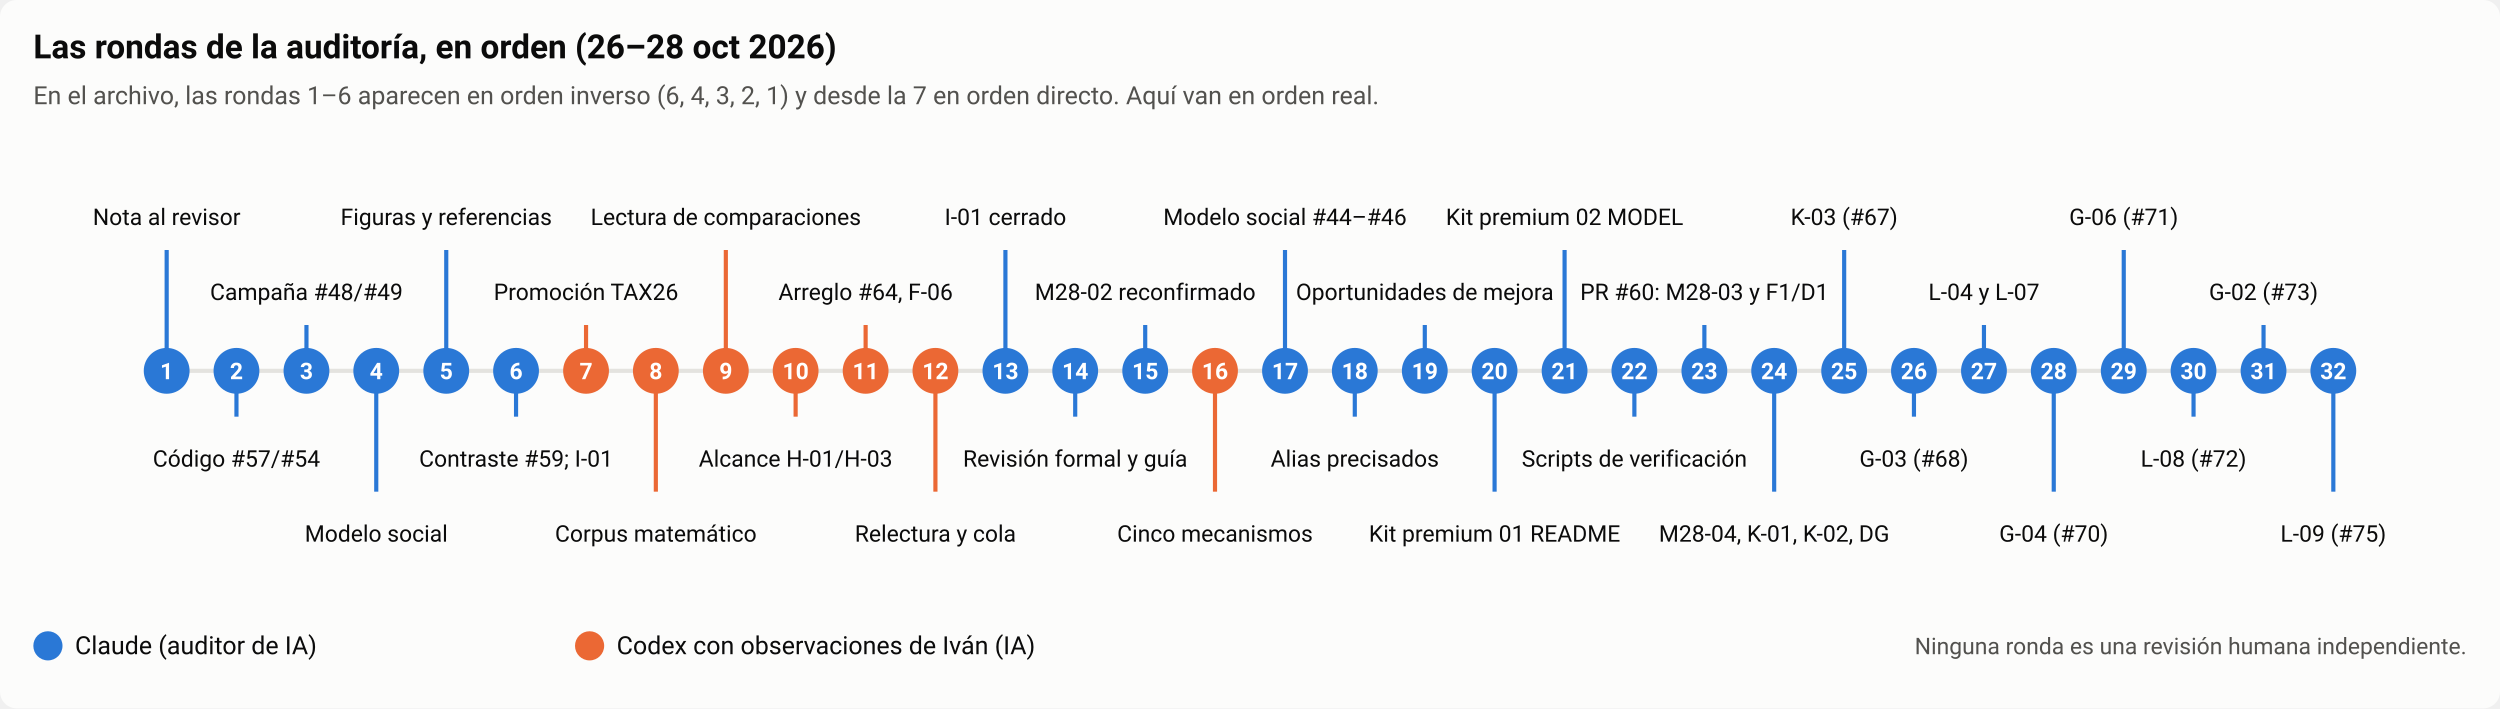
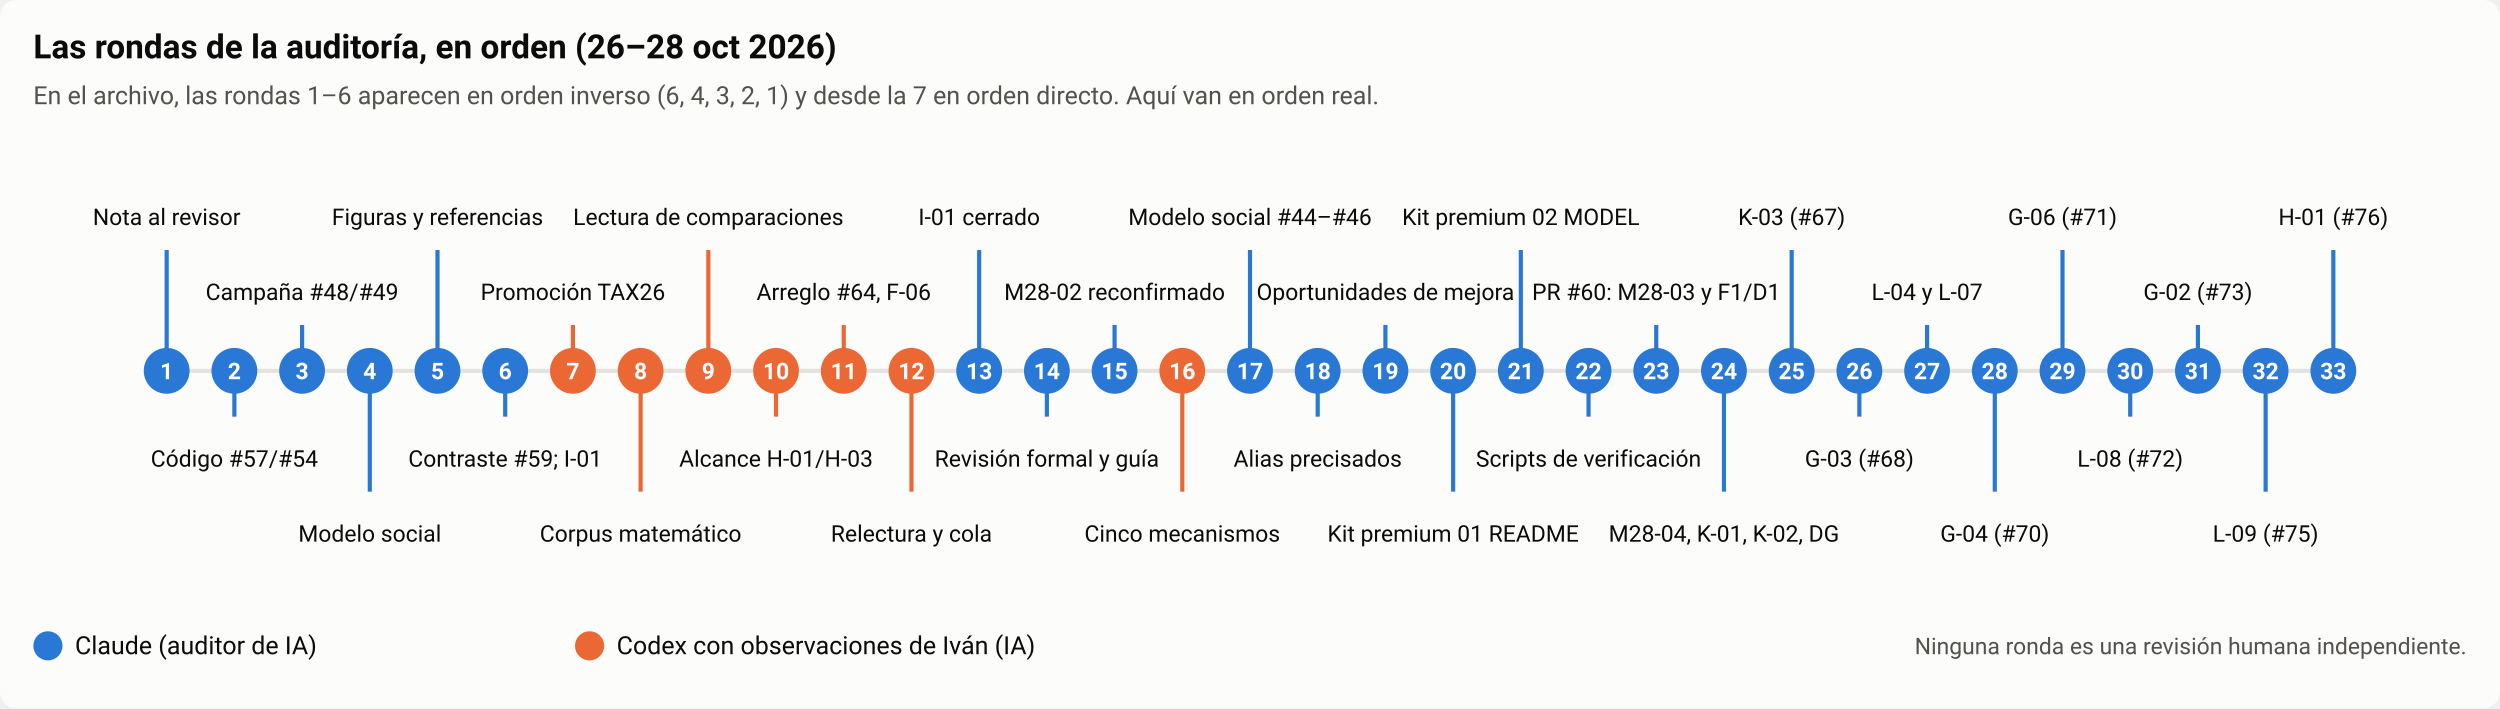
- <svg xmlns="http://www.w3.org/2000/svg" viewBox="0 0 1200 340" width="1200" height="340" role="img" aria-label="Línea de tiempo de las 32 rondas de auditoría y su autor">
+ <svg xmlns="http://www.w3.org/2000/svg" viewBox="0 0 1200 340" width="1200" height="340" role="img" aria-label="Línea de tiempo de las 33 rondas de auditoría y su autor">
  <style>
  .ink{fill:#0b0b0b}.ink2{fill:#52514e}.bg{fill:#fcfcfb}.grid{stroke:#e4e3df}
  .s0{fill:#2a78d6}.s1{fill:#eb6834}.s2{fill:#1baf7a}.s3{fill:#eda100}.s4{fill:#e87ba4}
  .a0{fill:#2a78d6}.a1{fill:#eb6834}.a0s{stroke:#2a78d6}.a1s{stroke:#eb6834}
  text{font-family:system-ui,-apple-system,Segoe UI,Roboto,sans-serif}
  @media (prefers-color-scheme: dark){
    .ink{fill:#f0efec}.ink2{fill:#c3c2b7}.bg{fill:#1a1a19}.grid{stroke:#383835}
    .s0{fill:#3987e5}.s1{fill:#d95926}.s2{fill:#199e70}.s3{fill:#c98500}.s4{fill:#d55181}
    .a0{fill:#3987e5}.a1{fill:#d95926}.a0s{stroke:#3987e5}.a1s{stroke:#d95926}
  }
</style>
  <rect class="bg" width="1200" height="340" rx="8" />
  <text class="ink" x="16" y="28" font-size="16" font-weight="600">Las rondas de la auditoría, en orden (26–28 oct 2026)</text>
  <text class="ink2" x="16" y="50" font-size="12">En el archivo, las rondas 1–6 aparecen en orden inverso (6, 4, 3, 2, 1) y desde la 7 en orden directo. Aquí van en orden real.</text>
  <line class="grid" x1="80" x2="1120" y1="178" y2="178" stroke-width="2" />
  <line class="a0s" x1="80.0" x2="80.0" y1="178" y2="120" stroke-width="2" />
  <circle class="a0" cx="80.0" cy="178" r="11" />
  <text x="80.0" y="182" font-size="11" font-weight="700" text-anchor="middle" fill="#fff">1</text>
  <text class="ink" x="80.0" y="108" font-size="11" text-anchor="middle">Nota al revisor</text>
-   <line class="a0s" x1="113.5" x2="113.5" y1="178" y2="200" stroke-width="2" />
-   <circle class="a0" cx="113.5" cy="178" r="11" />
-   <text x="113.5" y="182" font-size="11" font-weight="700" text-anchor="middle" fill="#fff">2</text>
-   <text class="ink" x="113.5" y="224" font-size="11" text-anchor="middle">Código #57/#54</text>
-   <line class="a0s" x1="147.1" x2="147.1" y1="178" y2="156" stroke-width="2" />
-   <circle class="a0" cx="147.1" cy="178" r="11" />
-   <text x="147.1" y="182" font-size="11" font-weight="700" text-anchor="middle" fill="#fff">3</text>
-   <text class="ink" x="147.1" y="144" font-size="11" text-anchor="middle">Campaña #48/#49</text>
-   <line class="a0s" x1="180.6" x2="180.6" y1="178" y2="236" stroke-width="2" />
-   <circle class="a0" cx="180.6" cy="178" r="11" />
-   <text x="180.6" y="182" font-size="11" font-weight="700" text-anchor="middle" fill="#fff">4</text>
-   <text class="ink" x="180.6" y="260" font-size="11" text-anchor="middle">Modelo social</text>
-   <line class="a0s" x1="214.2" x2="214.2" y1="178" y2="120" stroke-width="2" />
-   <circle class="a0" cx="214.2" cy="178" r="11" />
-   <text x="214.2" y="182" font-size="11" font-weight="700" text-anchor="middle" fill="#fff">5</text>
-   <text class="ink" x="214.2" y="108" font-size="11" text-anchor="middle">Figuras y referencias</text>
-   <line class="a0s" x1="247.7" x2="247.7" y1="178" y2="200" stroke-width="2" />
-   <circle class="a0" cx="247.7" cy="178" r="11" />
-   <text x="247.7" y="182" font-size="11" font-weight="700" text-anchor="middle" fill="#fff">6</text>
-   <text class="ink" x="247.7" y="224" font-size="11" text-anchor="middle">Contraste #59; I-01</text>
-   <line class="a1s" x1="281.3" x2="281.3" y1="178" y2="156" stroke-width="2" />
-   <circle class="a1" cx="281.3" cy="178" r="11" />
-   <text x="281.3" y="182" font-size="11" font-weight="700" text-anchor="middle" fill="#fff">7</text>
-   <text class="ink" x="281.3" y="144" font-size="11" text-anchor="middle">Promoción TAX26</text>
-   <line class="a1s" x1="314.8" x2="314.8" y1="178" y2="236" stroke-width="2" />
-   <circle class="a1" cx="314.8" cy="178" r="11" />
-   <text x="314.8" y="182" font-size="11" font-weight="700" text-anchor="middle" fill="#fff">8</text>
-   <text class="ink" x="314.8" y="260" font-size="11" text-anchor="middle">Corpus matemático</text>
-   <line class="a1s" x1="348.4" x2="348.4" y1="178" y2="120" stroke-width="2" />
-   <circle class="a1" cx="348.4" cy="178" r="11" />
-   <text x="348.4" y="182" font-size="11" font-weight="700" text-anchor="middle" fill="#fff">9</text>
-   <text class="ink" x="348.4" y="108" font-size="11" text-anchor="middle">Lectura de comparaciones</text>
-   <line class="a1s" x1="381.9" x2="381.9" y1="178" y2="200" stroke-width="2" />
-   <circle class="a1" cx="381.9" cy="178" r="11" />
-   <text x="381.9" y="182" font-size="11" font-weight="700" text-anchor="middle" fill="#fff">10</text>
-   <text class="ink" x="381.9" y="224" font-size="11" text-anchor="middle">Alcance H-01/H-03</text>
-   <line class="a1s" x1="415.5" x2="415.5" y1="178" y2="156" stroke-width="2" />
-   <circle class="a1" cx="415.5" cy="178" r="11" />
-   <text x="415.5" y="182" font-size="11" font-weight="700" text-anchor="middle" fill="#fff">11</text>
-   <text class="ink" x="415.5" y="144" font-size="11" text-anchor="middle">Arreglo #64, F-06</text>
-   <line class="a1s" x1="449.0" x2="449.0" y1="178" y2="236" stroke-width="2" />
-   <circle class="a1" cx="449.0" cy="178" r="11" />
-   <text x="449.0" y="182" font-size="11" font-weight="700" text-anchor="middle" fill="#fff">12</text>
-   <text class="ink" x="449.0" y="260" font-size="11" text-anchor="middle">Relectura y cola</text>
-   <line class="a0s" x1="482.6" x2="482.6" y1="178" y2="120" stroke-width="2" />
-   <circle class="a0" cx="482.6" cy="178" r="11" />
-   <text x="482.6" y="182" font-size="11" font-weight="700" text-anchor="middle" fill="#fff">13</text>
-   <text class="ink" x="482.6" y="108" font-size="11" text-anchor="middle">I-01 cerrado</text>
-   <line class="a0s" x1="516.1" x2="516.1" y1="178" y2="200" stroke-width="2" />
-   <circle class="a0" cx="516.1" cy="178" r="11" />
-   <text x="516.1" y="182" font-size="11" font-weight="700" text-anchor="middle" fill="#fff">14</text>
-   <text class="ink" x="516.1" y="224" font-size="11" text-anchor="middle">Revisión formal y guía</text>
-   <line class="a0s" x1="549.7" x2="549.7" y1="178" y2="156" stroke-width="2" />
-   <circle class="a0" cx="549.7" cy="178" r="11" />
-   <text x="549.7" y="182" font-size="11" font-weight="700" text-anchor="middle" fill="#fff">15</text>
-   <text class="ink" x="549.7" y="144" font-size="11" text-anchor="middle">M28-02 reconfirmado</text>
-   <line class="a1s" x1="583.2" x2="583.2" y1="178" y2="236" stroke-width="2" />
-   <circle class="a1" cx="583.2" cy="178" r="11" />
-   <text x="583.2" y="182" font-size="11" font-weight="700" text-anchor="middle" fill="#fff">16</text>
-   <text class="ink" x="583.2" y="260" font-size="11" text-anchor="middle">Cinco mecanismos</text>
-   <line class="a0s" x1="616.8" x2="616.8" y1="178" y2="120" stroke-width="2" />
-   <circle class="a0" cx="616.8" cy="178" r="11" />
-   <text x="616.8" y="182" font-size="11" font-weight="700" text-anchor="middle" fill="#fff">17</text>
-   <text class="ink" x="616.8" y="108" font-size="11" text-anchor="middle">Modelo social #44–#46</text>
-   <line class="a0s" x1="650.3" x2="650.3" y1="178" y2="200" stroke-width="2" />
-   <circle class="a0" cx="650.3" cy="178" r="11" />
-   <text x="650.3" y="182" font-size="11" font-weight="700" text-anchor="middle" fill="#fff">18</text>
-   <text class="ink" x="650.3" y="224" font-size="11" text-anchor="middle">Alias precisados</text>
-   <line class="a0s" x1="683.9" x2="683.9" y1="178" y2="156" stroke-width="2" />
-   <circle class="a0" cx="683.9" cy="178" r="11" />
-   <text x="683.9" y="182" font-size="11" font-weight="700" text-anchor="middle" fill="#fff">19</text>
-   <text class="ink" x="683.9" y="144" font-size="11" text-anchor="middle">Oportunidades de mejora</text>
-   <line class="a0s" x1="717.4" x2="717.4" y1="178" y2="236" stroke-width="2" />
-   <circle class="a0" cx="717.4" cy="178" r="11" />
-   <text x="717.4" y="182" font-size="11" font-weight="700" text-anchor="middle" fill="#fff">20</text>
-   <text class="ink" x="717.4" y="260" font-size="11" text-anchor="middle">Kit premium 01 README</text>
-   <line class="a0s" x1="751.0" x2="751.0" y1="178" y2="120" stroke-width="2" />
-   <circle class="a0" cx="751.0" cy="178" r="11" />
-   <text x="751.0" y="182" font-size="11" font-weight="700" text-anchor="middle" fill="#fff">21</text>
-   <text class="ink" x="751.0" y="108" font-size="11" text-anchor="middle">Kit premium 02 MODEL</text>
-   <line class="a0s" x1="784.5" x2="784.5" y1="178" y2="200" stroke-width="2" />
-   <circle class="a0" cx="784.5" cy="178" r="11" />
-   <text x="784.5" y="182" font-size="11" font-weight="700" text-anchor="middle" fill="#fff">22</text>
-   <text class="ink" x="784.5" y="224" font-size="11" text-anchor="middle">Scripts de verificación</text>
-   <line class="a0s" x1="818.1" x2="818.1" y1="178" y2="156" stroke-width="2" />
-   <circle class="a0" cx="818.1" cy="178" r="11" />
-   <text x="818.1" y="182" font-size="11" font-weight="700" text-anchor="middle" fill="#fff">23</text>
-   <text class="ink" x="818.1" y="144" font-size="11" text-anchor="middle">PR #60: M28-03 y F1/D1</text>
-   <line class="a0s" x1="851.6" x2="851.6" y1="178" y2="236" stroke-width="2" />
-   <circle class="a0" cx="851.6" cy="178" r="11" />
-   <text x="851.6" y="182" font-size="11" font-weight="700" text-anchor="middle" fill="#fff">24</text>
-   <text class="ink" x="851.6" y="260" font-size="11" text-anchor="middle">M28-04, K-01, K-02, DG</text>
-   <line class="a0s" x1="885.2" x2="885.2" y1="178" y2="120" stroke-width="2" />
-   <circle class="a0" cx="885.2" cy="178" r="11" />
-   <text x="885.2" y="182" font-size="11" font-weight="700" text-anchor="middle" fill="#fff">25</text>
-   <text class="ink" x="885.2" y="108" font-size="11" text-anchor="middle">K-03 (#67)</text>
-   <line class="a0s" x1="918.7" x2="918.7" y1="178" y2="200" stroke-width="2" />
-   <circle class="a0" cx="918.7" cy="178" r="11" />
-   <text x="918.7" y="182" font-size="11" font-weight="700" text-anchor="middle" fill="#fff">26</text>
-   <text class="ink" x="918.7" y="224" font-size="11" text-anchor="middle">G-03 (#68)</text>
-   <line class="a0s" x1="952.3" x2="952.3" y1="178" y2="156" stroke-width="2" />
-   <circle class="a0" cx="952.3" cy="178" r="11" />
-   <text x="952.3" y="182" font-size="11" font-weight="700" text-anchor="middle" fill="#fff">27</text>
-   <text class="ink" x="952.3" y="144" font-size="11" text-anchor="middle">L-04 y L-07</text>
-   <line class="a0s" x1="985.8" x2="985.8" y1="178" y2="236" stroke-width="2" />
-   <circle class="a0" cx="985.8" cy="178" r="11" />
-   <text x="985.8" y="182" font-size="11" font-weight="700" text-anchor="middle" fill="#fff">28</text>
-   <text class="ink" x="985.8" y="260" font-size="11" text-anchor="middle">G-04 (#70)</text>
-   <line class="a0s" x1="1019.4" x2="1019.4" y1="178" y2="120" stroke-width="2" />
-   <circle class="a0" cx="1019.4" cy="178" r="11" />
-   <text x="1019.4" y="182" font-size="11" font-weight="700" text-anchor="middle" fill="#fff">29</text>
-   <text class="ink" x="1019.4" y="108" font-size="11" text-anchor="middle">G-06 (#71)</text>
-   <line class="a0s" x1="1052.9" x2="1052.9" y1="178" y2="200" stroke-width="2" />
-   <circle class="a0" cx="1052.9" cy="178" r="11" />
-   <text x="1052.9" y="182" font-size="11" font-weight="700" text-anchor="middle" fill="#fff">30</text>
-   <text class="ink" x="1052.9" y="224" font-size="11" text-anchor="middle">L-08 (#72)</text>
-   <line class="a0s" x1="1086.5" x2="1086.5" y1="178" y2="156" stroke-width="2" />
-   <circle class="a0" cx="1086.5" cy="178" r="11" />
-   <text x="1086.5" y="182" font-size="11" font-weight="700" text-anchor="middle" fill="#fff">31</text>
-   <text class="ink" x="1086.5" y="144" font-size="11" text-anchor="middle">G-02 (#73)</text>
-   <line class="a0s" x1="1120.0" x2="1120.0" y1="178" y2="236" stroke-width="2" />
+   <line class="a0s" x1="112.5" x2="112.5" y1="178" y2="200" stroke-width="2" />
+   <circle class="a0" cx="112.5" cy="178" r="11" />
+   <text x="112.5" y="182" font-size="11" font-weight="700" text-anchor="middle" fill="#fff">2</text>
+   <text class="ink" x="112.5" y="224" font-size="11" text-anchor="middle">Código #57/#54</text>
+   <line class="a0s" x1="145.0" x2="145.0" y1="178" y2="156" stroke-width="2" />
+   <circle class="a0" cx="145.0" cy="178" r="11" />
+   <text x="145.0" y="182" font-size="11" font-weight="700" text-anchor="middle" fill="#fff">3</text>
+   <text class="ink" x="145.0" y="144" font-size="11" text-anchor="middle">Campaña #48/#49</text>
+   <line class="a0s" x1="177.5" x2="177.5" y1="178" y2="236" stroke-width="2" />
+   <circle class="a0" cx="177.5" cy="178" r="11" />
+   <text x="177.5" y="182" font-size="11" font-weight="700" text-anchor="middle" fill="#fff">4</text>
+   <text class="ink" x="177.5" y="260" font-size="11" text-anchor="middle">Modelo social</text>
+   <line class="a0s" x1="210.0" x2="210.0" y1="178" y2="120" stroke-width="2" />
+   <circle class="a0" cx="210.0" cy="178" r="11" />
+   <text x="210.0" y="182" font-size="11" font-weight="700" text-anchor="middle" fill="#fff">5</text>
+   <text class="ink" x="210.0" y="108" font-size="11" text-anchor="middle">Figuras y referencias</text>
+   <line class="a0s" x1="242.5" x2="242.5" y1="178" y2="200" stroke-width="2" />
+   <circle class="a0" cx="242.5" cy="178" r="11" />
+   <text x="242.5" y="182" font-size="11" font-weight="700" text-anchor="middle" fill="#fff">6</text>
+   <text class="ink" x="242.5" y="224" font-size="11" text-anchor="middle">Contraste #59; I-01</text>
+   <line class="a1s" x1="275.0" x2="275.0" y1="178" y2="156" stroke-width="2" />
+   <circle class="a1" cx="275.0" cy="178" r="11" />
+   <text x="275.0" y="182" font-size="11" font-weight="700" text-anchor="middle" fill="#fff">7</text>
+   <text class="ink" x="275.0" y="144" font-size="11" text-anchor="middle">Promoción TAX26</text>
+   <line class="a1s" x1="307.5" x2="307.5" y1="178" y2="236" stroke-width="2" />
+   <circle class="a1" cx="307.5" cy="178" r="11" />
+   <text x="307.5" y="182" font-size="11" font-weight="700" text-anchor="middle" fill="#fff">8</text>
+   <text class="ink" x="307.5" y="260" font-size="11" text-anchor="middle">Corpus matemático</text>
+   <line class="a1s" x1="340.0" x2="340.0" y1="178" y2="120" stroke-width="2" />
+   <circle class="a1" cx="340.0" cy="178" r="11" />
+   <text x="340.0" y="182" font-size="11" font-weight="700" text-anchor="middle" fill="#fff">9</text>
+   <text class="ink" x="340.0" y="108" font-size="11" text-anchor="middle">Lectura de comparaciones</text>
+   <line class="a1s" x1="372.5" x2="372.5" y1="178" y2="200" stroke-width="2" />
+   <circle class="a1" cx="372.5" cy="178" r="11" />
+   <text x="372.5" y="182" font-size="11" font-weight="700" text-anchor="middle" fill="#fff">10</text>
+   <text class="ink" x="372.5" y="224" font-size="11" text-anchor="middle">Alcance H-01/H-03</text>
+   <line class="a1s" x1="405.0" x2="405.0" y1="178" y2="156" stroke-width="2" />
+   <circle class="a1" cx="405.0" cy="178" r="11" />
+   <text x="405.0" y="182" font-size="11" font-weight="700" text-anchor="middle" fill="#fff">11</text>
+   <text class="ink" x="405.0" y="144" font-size="11" text-anchor="middle">Arreglo #64, F-06</text>
+   <line class="a1s" x1="437.5" x2="437.5" y1="178" y2="236" stroke-width="2" />
+   <circle class="a1" cx="437.5" cy="178" r="11" />
+   <text x="437.5" y="182" font-size="11" font-weight="700" text-anchor="middle" fill="#fff">12</text>
+   <text class="ink" x="437.5" y="260" font-size="11" text-anchor="middle">Relectura y cola</text>
+   <line class="a0s" x1="470.0" x2="470.0" y1="178" y2="120" stroke-width="2" />
+   <circle class="a0" cx="470.0" cy="178" r="11" />
+   <text x="470.0" y="182" font-size="11" font-weight="700" text-anchor="middle" fill="#fff">13</text>
+   <text class="ink" x="470.0" y="108" font-size="11" text-anchor="middle">I-01 cerrado</text>
+   <line class="a0s" x1="502.5" x2="502.5" y1="178" y2="200" stroke-width="2" />
+   <circle class="a0" cx="502.5" cy="178" r="11" />
+   <text x="502.5" y="182" font-size="11" font-weight="700" text-anchor="middle" fill="#fff">14</text>
+   <text class="ink" x="502.5" y="224" font-size="11" text-anchor="middle">Revisión formal y guía</text>
+   <line class="a0s" x1="535.0" x2="535.0" y1="178" y2="156" stroke-width="2" />
+   <circle class="a0" cx="535.0" cy="178" r="11" />
+   <text x="535.0" y="182" font-size="11" font-weight="700" text-anchor="middle" fill="#fff">15</text>
+   <text class="ink" x="535.0" y="144" font-size="11" text-anchor="middle">M28-02 reconfirmado</text>
+   <line class="a1s" x1="567.5" x2="567.5" y1="178" y2="236" stroke-width="2" />
+   <circle class="a1" cx="567.5" cy="178" r="11" />
+   <text x="567.5" y="182" font-size="11" font-weight="700" text-anchor="middle" fill="#fff">16</text>
+   <text class="ink" x="567.5" y="260" font-size="11" text-anchor="middle">Cinco mecanismos</text>
+   <line class="a0s" x1="600.0" x2="600.0" y1="178" y2="120" stroke-width="2" />
+   <circle class="a0" cx="600.0" cy="178" r="11" />
+   <text x="600.0" y="182" font-size="11" font-weight="700" text-anchor="middle" fill="#fff">17</text>
+   <text class="ink" x="600.0" y="108" font-size="11" text-anchor="middle">Modelo social #44–#46</text>
+   <line class="a0s" x1="632.5" x2="632.5" y1="178" y2="200" stroke-width="2" />
+   <circle class="a0" cx="632.5" cy="178" r="11" />
+   <text x="632.5" y="182" font-size="11" font-weight="700" text-anchor="middle" fill="#fff">18</text>
+   <text class="ink" x="632.5" y="224" font-size="11" text-anchor="middle">Alias precisados</text>
+   <line class="a0s" x1="665.0" x2="665.0" y1="178" y2="156" stroke-width="2" />
+   <circle class="a0" cx="665.0" cy="178" r="11" />
+   <text x="665.0" y="182" font-size="11" font-weight="700" text-anchor="middle" fill="#fff">19</text>
+   <text class="ink" x="665.0" y="144" font-size="11" text-anchor="middle">Oportunidades de mejora</text>
+   <line class="a0s" x1="697.5" x2="697.5" y1="178" y2="236" stroke-width="2" />
+   <circle class="a0" cx="697.5" cy="178" r="11" />
+   <text x="697.5" y="182" font-size="11" font-weight="700" text-anchor="middle" fill="#fff">20</text>
+   <text class="ink" x="697.5" y="260" font-size="11" text-anchor="middle">Kit premium 01 README</text>
+   <line class="a0s" x1="730.0" x2="730.0" y1="178" y2="120" stroke-width="2" />
+   <circle class="a0" cx="730.0" cy="178" r="11" />
+   <text x="730.0" y="182" font-size="11" font-weight="700" text-anchor="middle" fill="#fff">21</text>
+   <text class="ink" x="730.0" y="108" font-size="11" text-anchor="middle">Kit premium 02 MODEL</text>
+   <line class="a0s" x1="762.5" x2="762.5" y1="178" y2="200" stroke-width="2" />
+   <circle class="a0" cx="762.5" cy="178" r="11" />
+   <text x="762.5" y="182" font-size="11" font-weight="700" text-anchor="middle" fill="#fff">22</text>
+   <text class="ink" x="762.5" y="224" font-size="11" text-anchor="middle">Scripts de verificación</text>
+   <line class="a0s" x1="795.0" x2="795.0" y1="178" y2="156" stroke-width="2" />
+   <circle class="a0" cx="795.0" cy="178" r="11" />
+   <text x="795.0" y="182" font-size="11" font-weight="700" text-anchor="middle" fill="#fff">23</text>
+   <text class="ink" x="795.0" y="144" font-size="11" text-anchor="middle">PR #60: M28-03 y F1/D1</text>
+   <line class="a0s" x1="827.5" x2="827.5" y1="178" y2="236" stroke-width="2" />
+   <circle class="a0" cx="827.5" cy="178" r="11" />
+   <text x="827.5" y="182" font-size="11" font-weight="700" text-anchor="middle" fill="#fff">24</text>
+   <text class="ink" x="827.5" y="260" font-size="11" text-anchor="middle">M28-04, K-01, K-02, DG</text>
+   <line class="a0s" x1="860.0" x2="860.0" y1="178" y2="120" stroke-width="2" />
+   <circle class="a0" cx="860.0" cy="178" r="11" />
+   <text x="860.0" y="182" font-size="11" font-weight="700" text-anchor="middle" fill="#fff">25</text>
+   <text class="ink" x="860.0" y="108" font-size="11" text-anchor="middle">K-03 (#67)</text>
+   <line class="a0s" x1="892.5" x2="892.5" y1="178" y2="200" stroke-width="2" />
+   <circle class="a0" cx="892.5" cy="178" r="11" />
+   <text x="892.5" y="182" font-size="11" font-weight="700" text-anchor="middle" fill="#fff">26</text>
+   <text class="ink" x="892.5" y="224" font-size="11" text-anchor="middle">G-03 (#68)</text>
+   <line class="a0s" x1="925.0" x2="925.0" y1="178" y2="156" stroke-width="2" />
+   <circle class="a0" cx="925.0" cy="178" r="11" />
+   <text x="925.0" y="182" font-size="11" font-weight="700" text-anchor="middle" fill="#fff">27</text>
+   <text class="ink" x="925.0" y="144" font-size="11" text-anchor="middle">L-04 y L-07</text>
+   <line class="a0s" x1="957.5" x2="957.5" y1="178" y2="236" stroke-width="2" />
+   <circle class="a0" cx="957.5" cy="178" r="11" />
+   <text x="957.5" y="182" font-size="11" font-weight="700" text-anchor="middle" fill="#fff">28</text>
+   <text class="ink" x="957.5" y="260" font-size="11" text-anchor="middle">G-04 (#70)</text>
+   <line class="a0s" x1="990.0" x2="990.0" y1="178" y2="120" stroke-width="2" />
+   <circle class="a0" cx="990.0" cy="178" r="11" />
+   <text x="990.0" y="182" font-size="11" font-weight="700" text-anchor="middle" fill="#fff">29</text>
+   <text class="ink" x="990.0" y="108" font-size="11" text-anchor="middle">G-06 (#71)</text>
+   <line class="a0s" x1="1022.5" x2="1022.5" y1="178" y2="200" stroke-width="2" />
+   <circle class="a0" cx="1022.5" cy="178" r="11" />
+   <text x="1022.5" y="182" font-size="11" font-weight="700" text-anchor="middle" fill="#fff">30</text>
+   <text class="ink" x="1022.5" y="224" font-size="11" text-anchor="middle">L-08 (#72)</text>
+   <line class="a0s" x1="1055.0" x2="1055.0" y1="178" y2="156" stroke-width="2" />
+   <circle class="a0" cx="1055.0" cy="178" r="11" />
+   <text x="1055.0" y="182" font-size="11" font-weight="700" text-anchor="middle" fill="#fff">31</text>
+   <text class="ink" x="1055.0" y="144" font-size="11" text-anchor="middle">G-02 (#73)</text>
+   <line class="a0s" x1="1087.5" x2="1087.5" y1="178" y2="236" stroke-width="2" />
+   <circle class="a0" cx="1087.5" cy="178" r="11" />
+   <text x="1087.5" y="182" font-size="11" font-weight="700" text-anchor="middle" fill="#fff">32</text>
+   <text class="ink" x="1087.5" y="260" font-size="11" text-anchor="middle">L-09 (#75)</text>
+   <line class="a0s" x1="1120.0" x2="1120.0" y1="178" y2="120" stroke-width="2" />
  <circle class="a0" cx="1120.0" cy="178" r="11" />
-   <text x="1120.0" y="182" font-size="11" font-weight="700" text-anchor="middle" fill="#fff">32</text>
-   <text class="ink" x="1120.0" y="260" font-size="11" text-anchor="middle">L-09 (#75)</text>
+   <text x="1120.0" y="182" font-size="11" font-weight="700" text-anchor="middle" fill="#fff">33</text>
+   <text class="ink" x="1120.0" y="108" font-size="11" text-anchor="middle">H-01 (#76)</text>
  <circle class="a0" cx="23" cy="310" r="7" />
  <text class="ink" x="36" y="314" font-size="12">Claude (auditor de IA)</text>
  <circle class="a1" cx="283" cy="310" r="7" />
  <text class="ink" x="296" y="314" font-size="12">Codex con observaciones de Iván (IA)</text>
  <text class="ink2" x="1184" y="314" font-size="11" text-anchor="end">Ninguna ronda es una revisión humana independiente.</text>
</svg>
